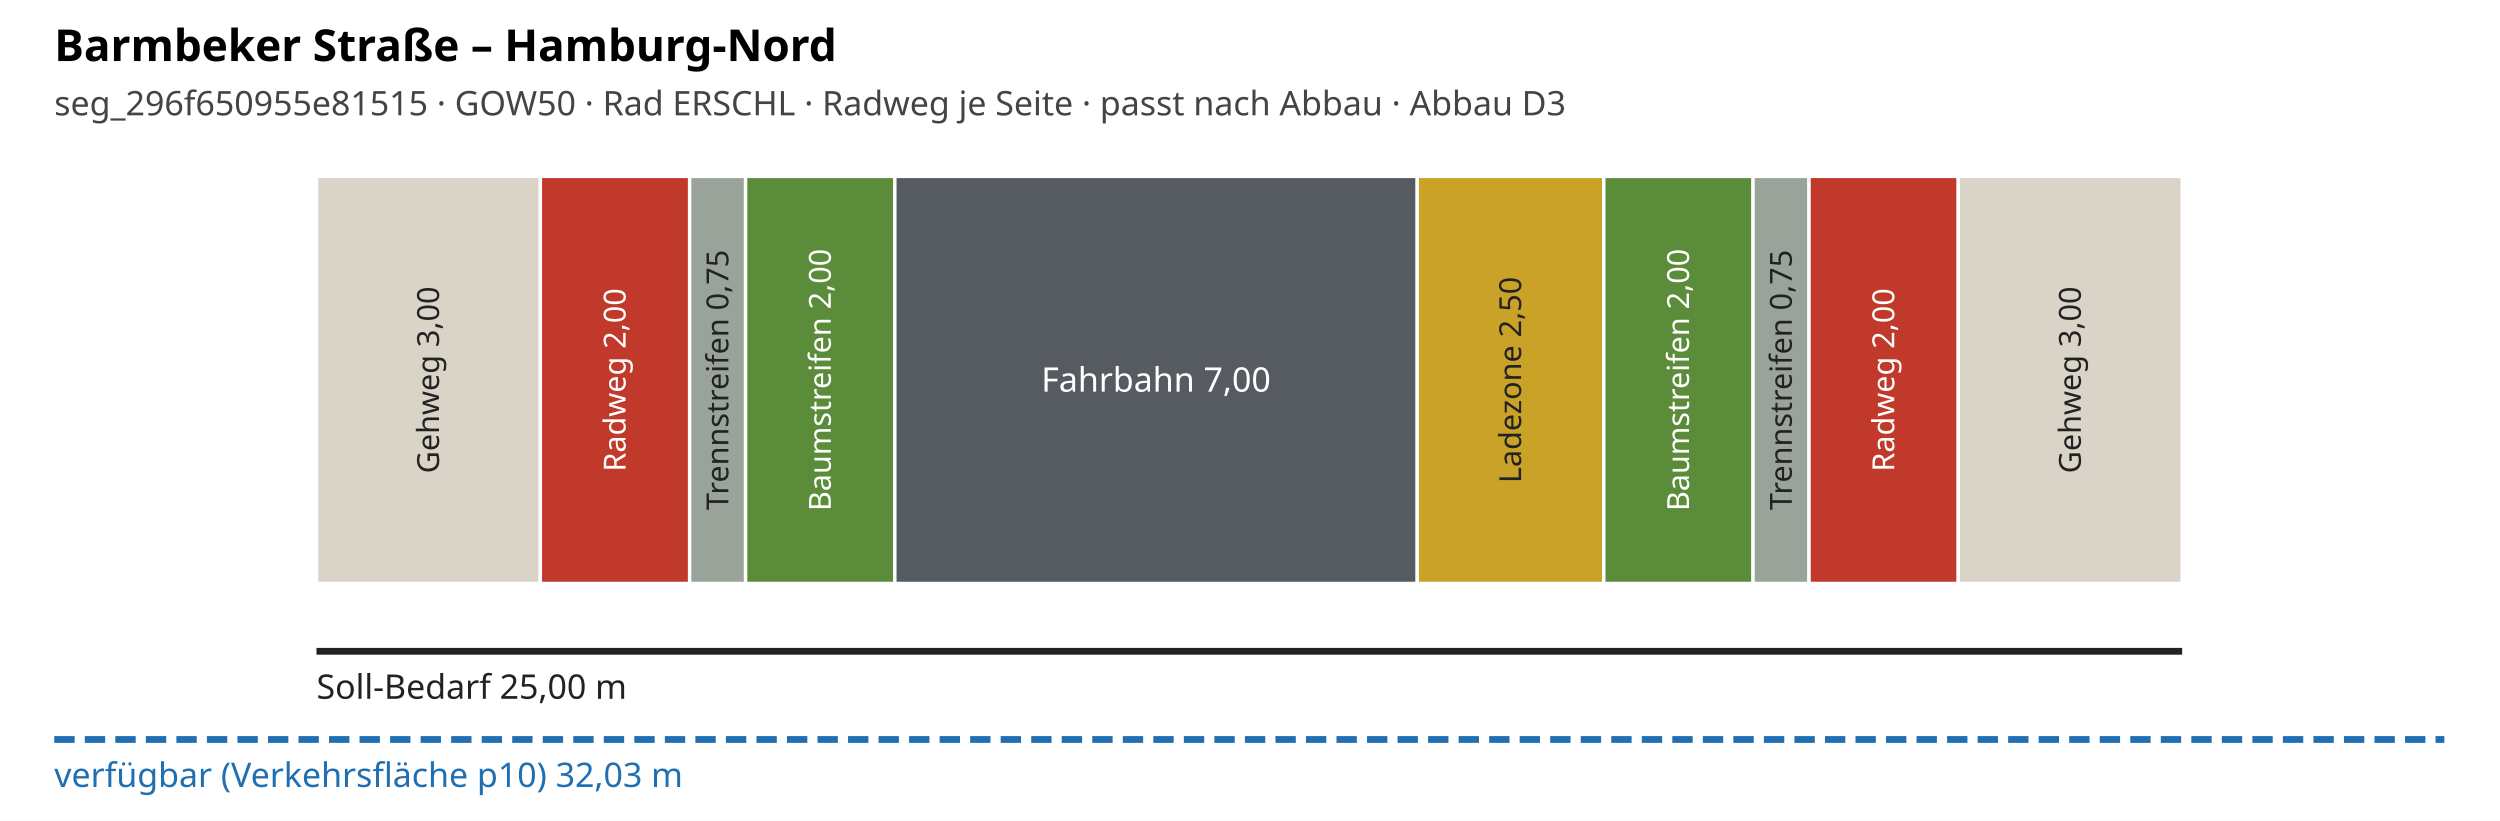
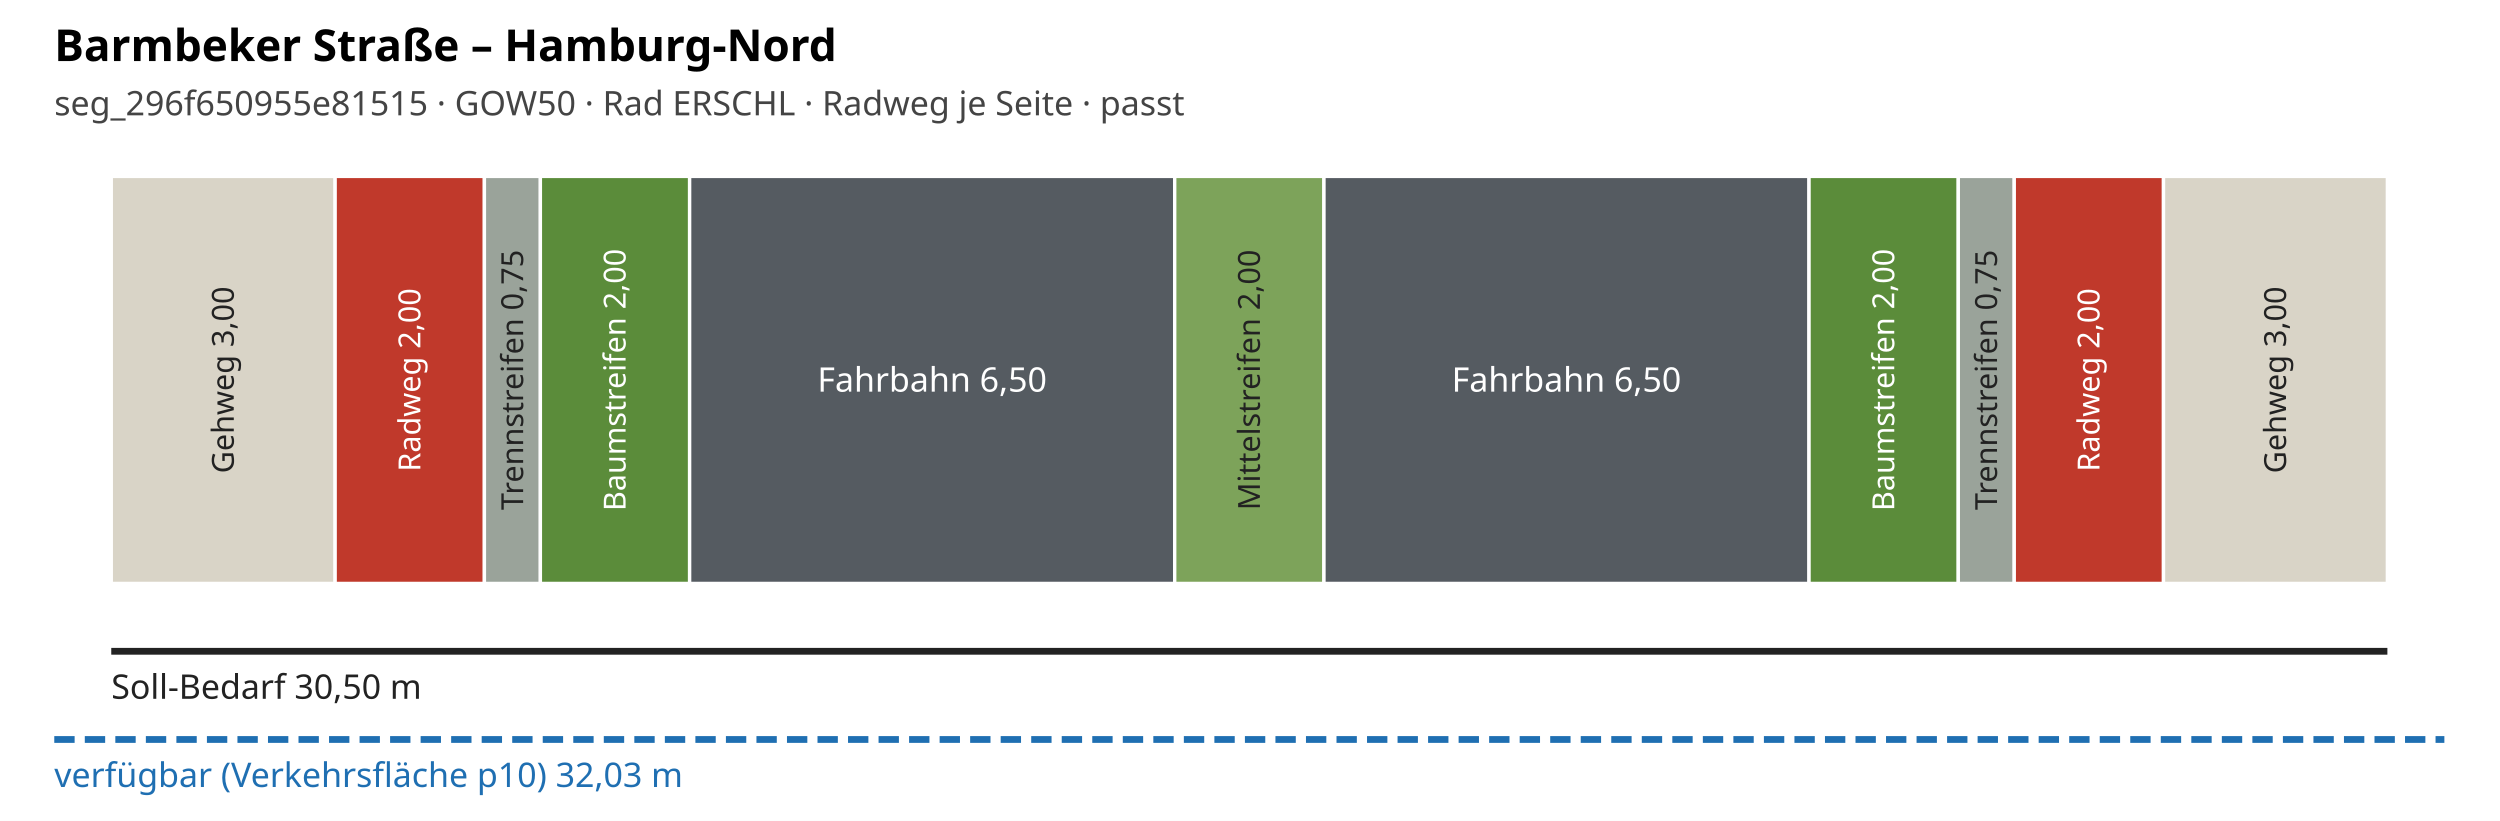
<svg xmlns="http://www.w3.org/2000/svg" width="737" height="242" viewBox="0 0 737 242" font-family="sans-serif" font-size="10">
  <rect x="0" y="0" width="737" height="242" fill="#ffffff" />
  <text x="16.0" y="18" font-size="13" font-weight="bold">Barmbeker Straße – Hamburg-Nord</text>
-   <text x="16.0" y="34" fill="#444">seg_296f650955e81515 · GOW50 · Rad ERSCHL · Radweg je Seite · passt nach Abbau · Abbau D3</text>
-   <rect x="93.3" y="52.0" width="66.0" height="120.0" fill="#d9d4c7" stroke="#ffffff" stroke-width="1" data-element="sidewalk" data-width-m="3.00" />
-   <text transform="translate(126.3,112.0) rotate(-90)" text-anchor="middle" dominant-baseline="middle" fill="#222" font-size="9">Gehweg 3,00</text>
-   <rect x="159.3" y="52.0" width="44.0" height="120.0" fill="#c0392b" stroke="#ffffff" stroke-width="1" data-element="cycle_track" data-width-m="2.00" />
-   <text transform="translate(181.3,112.0) rotate(-90)" text-anchor="middle" dominant-baseline="middle" fill="#ffffff" font-size="9">Radweg 2,00</text>
-   <rect x="203.3" y="52.0" width="16.5" height="120.0" fill="#9aa39a" stroke="#ffffff" stroke-width="1" data-element="buffer_cycle_carriageway" data-width-m="0.75" />
-   <text transform="translate(211.6,112.0) rotate(-90)" text-anchor="middle" dominant-baseline="middle" fill="#222" font-size="9">Trennstreifen 0,75</text>
-   <rect x="219.8" y="52.0" width="44.0" height="120.0" fill="#5b8c3a" stroke="#ffffff" stroke-width="1" data-element="tree_strip" data-width-m="2.00" />
-   <text transform="translate(241.8,112.0) rotate(-90)" text-anchor="middle" dominant-baseline="middle" fill="#ffffff" font-size="9">Baumstreifen 2,00</text>
-   <rect x="263.8" y="52.0" width="154.0" height="120.0" fill="#555b61" stroke="#ffffff" stroke-width="1" data-element="carriageway" data-width-m="7.00" />
-   <text x="340.8" y="112.0" text-anchor="middle" dominant-baseline="middle" fill="#ffffff">Fahrbahn 7,00</text>
-   <rect x="417.8" y="52.0" width="55.0" height="120.0" fill="#c9a227" stroke="#ffffff" stroke-width="1" data-element="loading_zone" data-width-m="2.50" />
-   <text transform="translate(445.3,112.0) rotate(-90)" text-anchor="middle" dominant-baseline="middle" fill="#222" font-size="9">Ladezone 2,50</text>
-   <rect x="472.8" y="52.0" width="44.0" height="120.0" fill="#5b8c3a" stroke="#ffffff" stroke-width="1" data-element="tree_strip" data-width-m="2.00" />
-   <text transform="translate(494.8,112.0) rotate(-90)" text-anchor="middle" dominant-baseline="middle" fill="#ffffff" font-size="9">Baumstreifen 2,00</text>
-   <rect x="516.8" y="52.0" width="16.5" height="120.0" fill="#9aa39a" stroke="#ffffff" stroke-width="1" data-element="buffer_cycle_carriageway" data-width-m="0.75" />
-   <text transform="translate(525.1,112.0) rotate(-90)" text-anchor="middle" dominant-baseline="middle" fill="#222" font-size="9">Trennstreifen 0,75</text>
-   <rect x="533.3" y="52.0" width="44.0" height="120.0" fill="#c0392b" stroke="#ffffff" stroke-width="1" data-element="cycle_track" data-width-m="2.00" />
-   <text transform="translate(555.3,112.0) rotate(-90)" text-anchor="middle" dominant-baseline="middle" fill="#ffffff" font-size="9">Radweg 2,00</text>
-   <rect x="577.3" y="52.0" width="66.0" height="120.0" fill="#d9d4c7" stroke="#ffffff" stroke-width="1" data-element="sidewalk" data-width-m="3.00" />
-   <text transform="translate(610.3,112.0) rotate(-90)" text-anchor="middle" dominant-baseline="middle" fill="#222" font-size="9">Gehweg 3,00</text>
-   <text x="93.3" y="206.0" fill="#222">Soll-Bedarf 25,00 m</text>
-   <line x1="93.3" y1="192.0" x2="643.3" y2="192.0" stroke="#222" stroke-width="2" />
+   <text x="16.0" y="34" fill="#444">seg_296f650955e81515 · GOW50 · Rad ERSCHL · Radweg je Seite · passt</text>
+   <rect x="32.8" y="52.0" width="66.0" height="120.0" fill="#d9d4c7" stroke="#ffffff" stroke-width="1" data-element="sidewalk" data-width-m="3.00" />
+   <text transform="translate(65.8,112.0) rotate(-90)" text-anchor="middle" dominant-baseline="middle" fill="#222" font-size="9">Gehweg 3,00</text>
+   <rect x="98.8" y="52.0" width="44.0" height="120.0" fill="#c0392b" stroke="#ffffff" stroke-width="1" data-element="cycle_track" data-width-m="2.00" />
+   <text transform="translate(120.8,112.0) rotate(-90)" text-anchor="middle" dominant-baseline="middle" fill="#ffffff" font-size="9">Radweg 2,00</text>
+   <rect x="142.8" y="52.0" width="16.5" height="120.0" fill="#9aa39a" stroke="#ffffff" stroke-width="1" data-element="buffer_cycle_carriageway" data-width-m="0.75" />
+   <text transform="translate(151.1,112.0) rotate(-90)" text-anchor="middle" dominant-baseline="middle" fill="#222" font-size="9">Trennstreifen 0,75</text>
+   <rect x="159.3" y="52.0" width="44.0" height="120.0" fill="#5b8c3a" stroke="#ffffff" stroke-width="1" data-element="tree_strip" data-width-m="2.00" />
+   <text transform="translate(181.3,112.0) rotate(-90)" text-anchor="middle" dominant-baseline="middle" fill="#ffffff" font-size="9">Baumstreifen 2,00</text>
+   <rect x="203.3" y="52.0" width="143.0" height="120.0" fill="#555b61" stroke="#ffffff" stroke-width="1" data-element="carriageway" data-width-m="6.50" />
+   <text x="274.8" y="112.0" text-anchor="middle" dominant-baseline="middle" fill="#ffffff">Fahrbahn 6,50</text>
+   <rect x="346.3" y="52.0" width="44.0" height="120.0" fill="#7da35a" stroke="#ffffff" stroke-width="1" data-element="median" data-width-m="2.00" />
+   <text transform="translate(368.3,112.0) rotate(-90)" text-anchor="middle" dominant-baseline="middle" fill="#222" font-size="9">Mittelstreifen 2,00</text>
+   <rect x="390.3" y="52.0" width="143.0" height="120.0" fill="#555b61" stroke="#ffffff" stroke-width="1" data-element="carriageway" data-width-m="6.50" />
+   <text x="461.8" y="112.0" text-anchor="middle" dominant-baseline="middle" fill="#ffffff">Fahrbahn 6,50</text>
+   <rect x="533.3" y="52.0" width="44.0" height="120.0" fill="#5b8c3a" stroke="#ffffff" stroke-width="1" data-element="tree_strip" data-width-m="2.00" />
+   <text transform="translate(555.3,112.0) rotate(-90)" text-anchor="middle" dominant-baseline="middle" fill="#ffffff" font-size="9">Baumstreifen 2,00</text>
+   <rect x="577.3" y="52.0" width="16.5" height="120.0" fill="#9aa39a" stroke="#ffffff" stroke-width="1" data-element="buffer_cycle_carriageway" data-width-m="0.75" />
+   <text transform="translate(585.6,112.0) rotate(-90)" text-anchor="middle" dominant-baseline="middle" fill="#222" font-size="9">Trennstreifen 0,75</text>
+   <rect x="593.8" y="52.0" width="44.0" height="120.0" fill="#c0392b" stroke="#ffffff" stroke-width="1" data-element="cycle_track" data-width-m="2.00" />
+   <text transform="translate(615.8,112.0) rotate(-90)" text-anchor="middle" dominant-baseline="middle" fill="#ffffff" font-size="9">Radweg 2,00</text>
+   <rect x="637.8" y="52.0" width="66.0" height="120.0" fill="#d9d4c7" stroke="#ffffff" stroke-width="1" data-element="sidewalk" data-width-m="3.00" />
+   <text transform="translate(670.8,112.0) rotate(-90)" text-anchor="middle" dominant-baseline="middle" fill="#222" font-size="9">Gehweg 3,00</text>
+   <text x="32.8" y="206.0" fill="#222">Soll-Bedarf 30,50 m</text>
+   <line x1="32.8" y1="192.0" x2="703.8" y2="192.0" stroke="#222" stroke-width="2" />
  <line x1="16.0" y1="218.0" x2="720.6" y2="218.0" stroke="#1f6fb2" stroke-width="2" stroke-dasharray="6 3" />
  <text x="16.0" y="232.0" fill="#1f6fb2">verfügbar (Verkehrsfläche p10) 32,03 m</text>
</svg>
